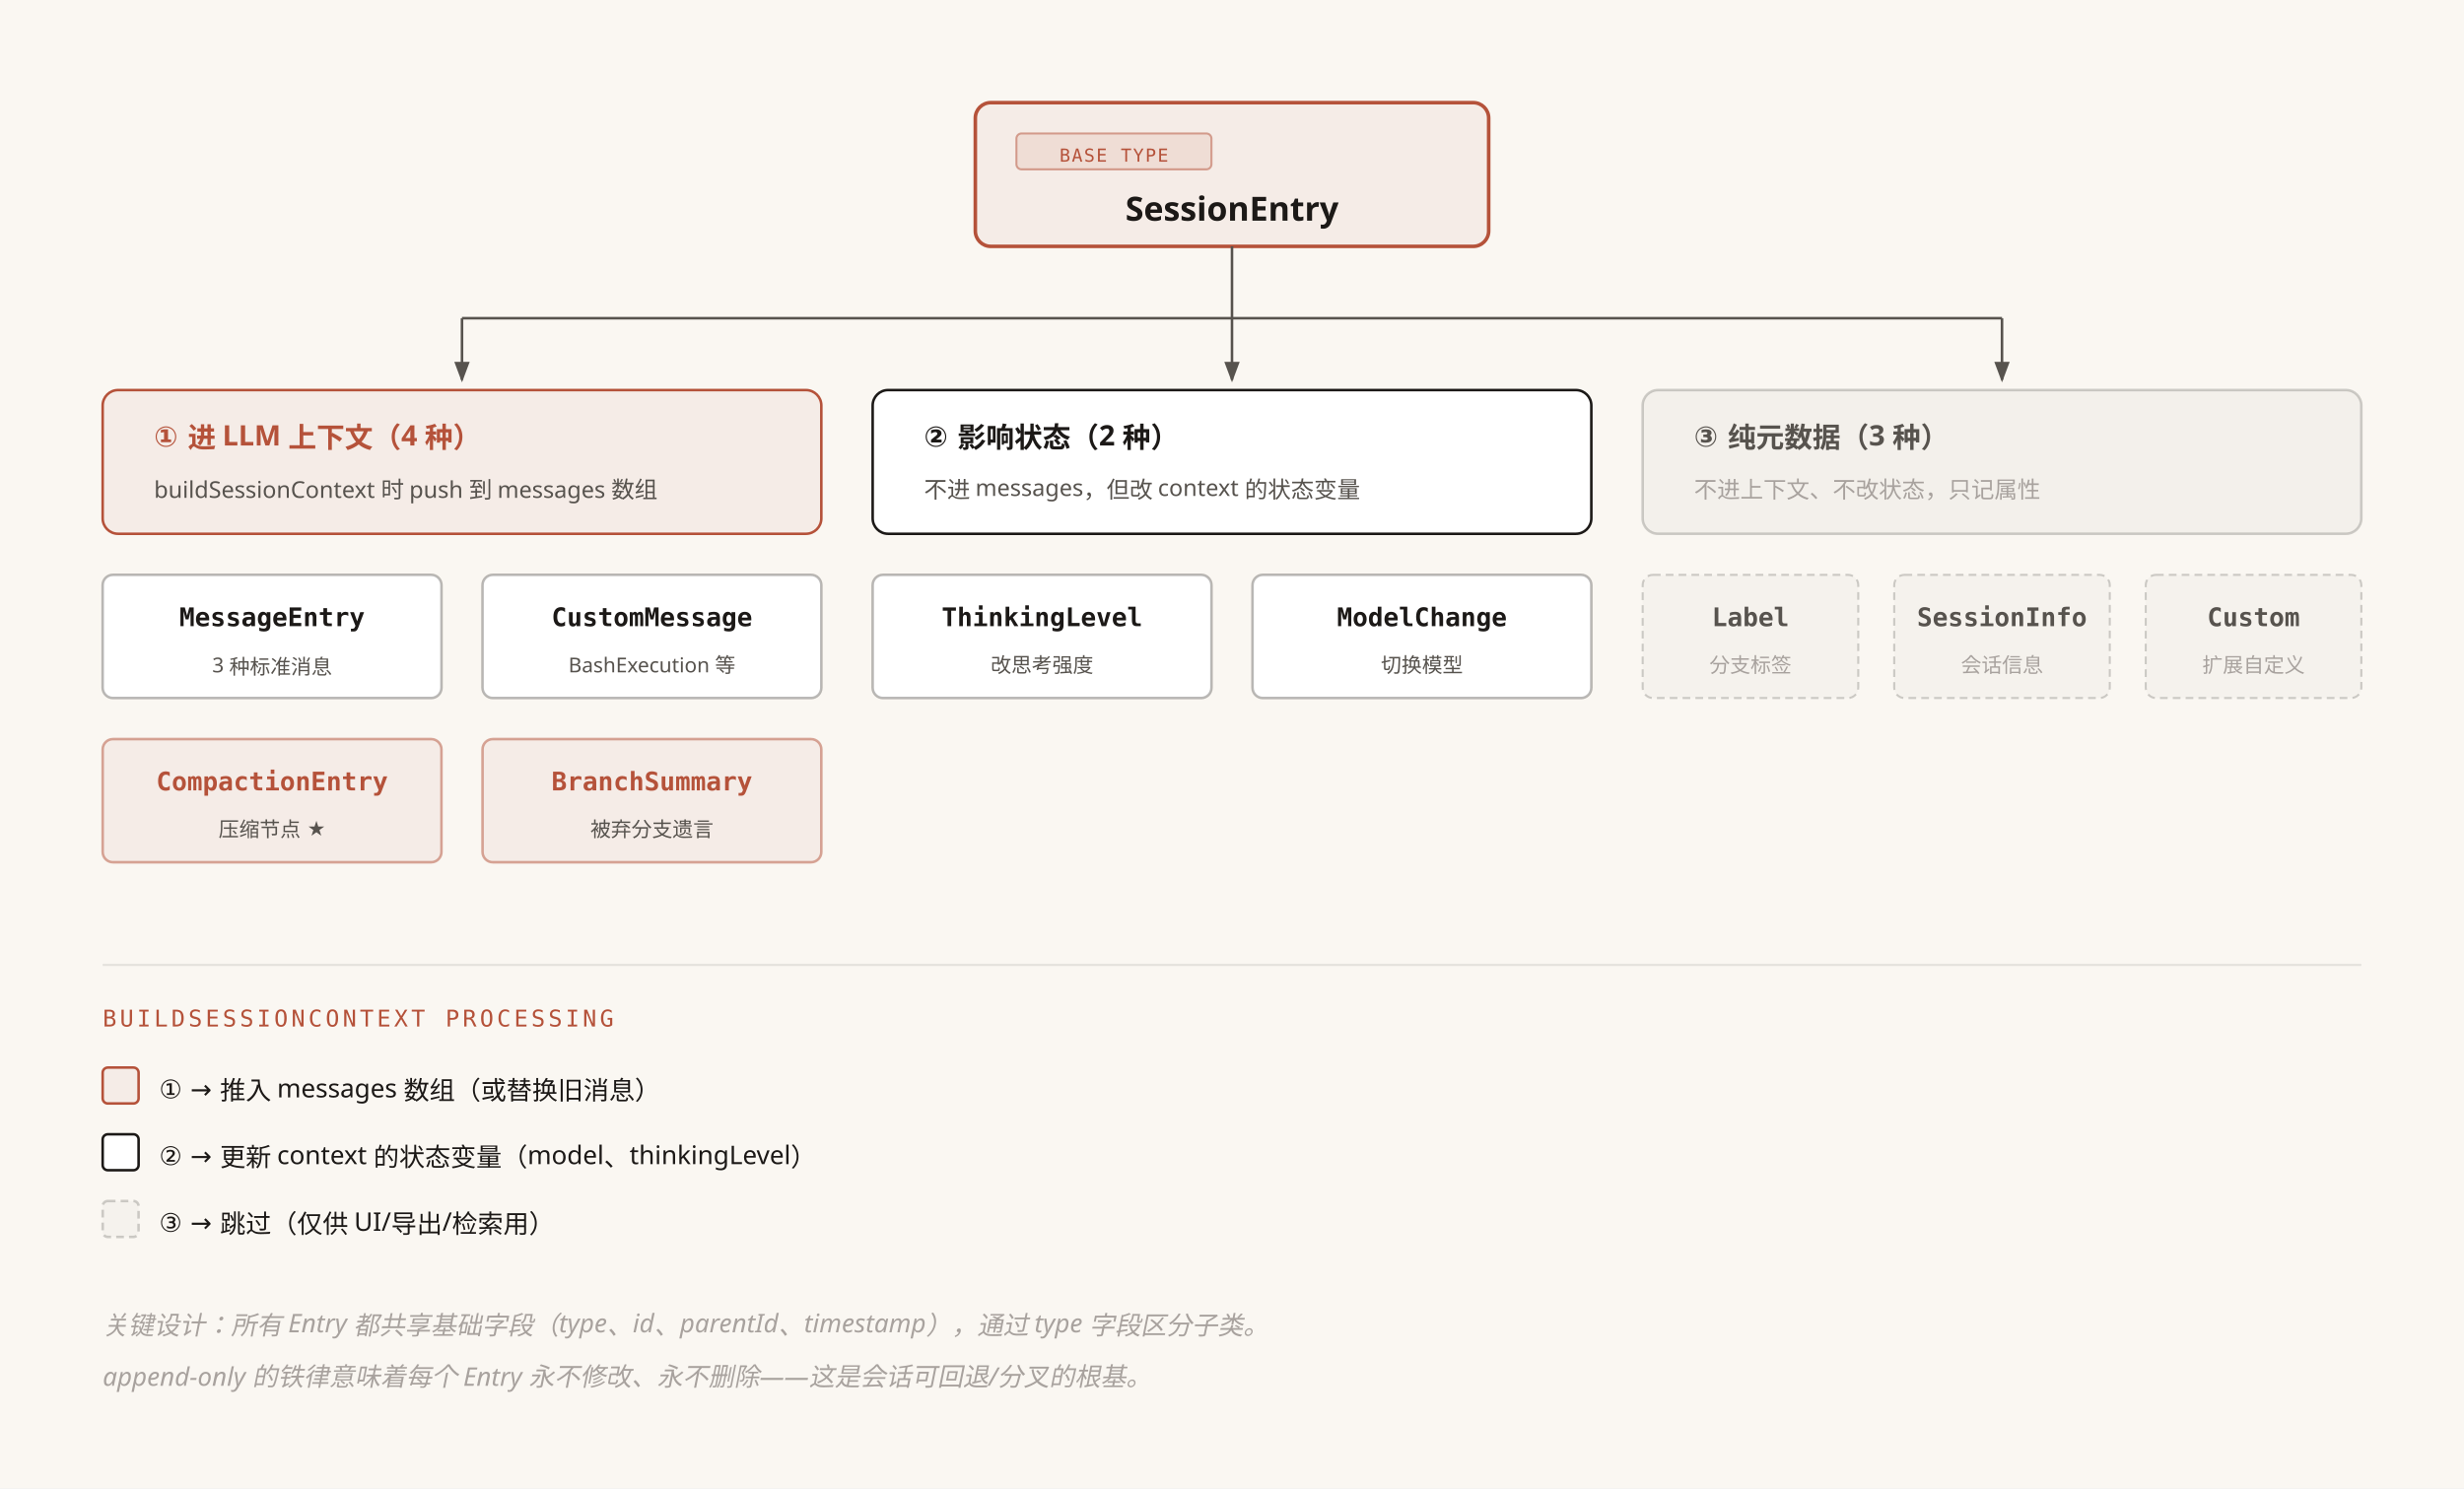
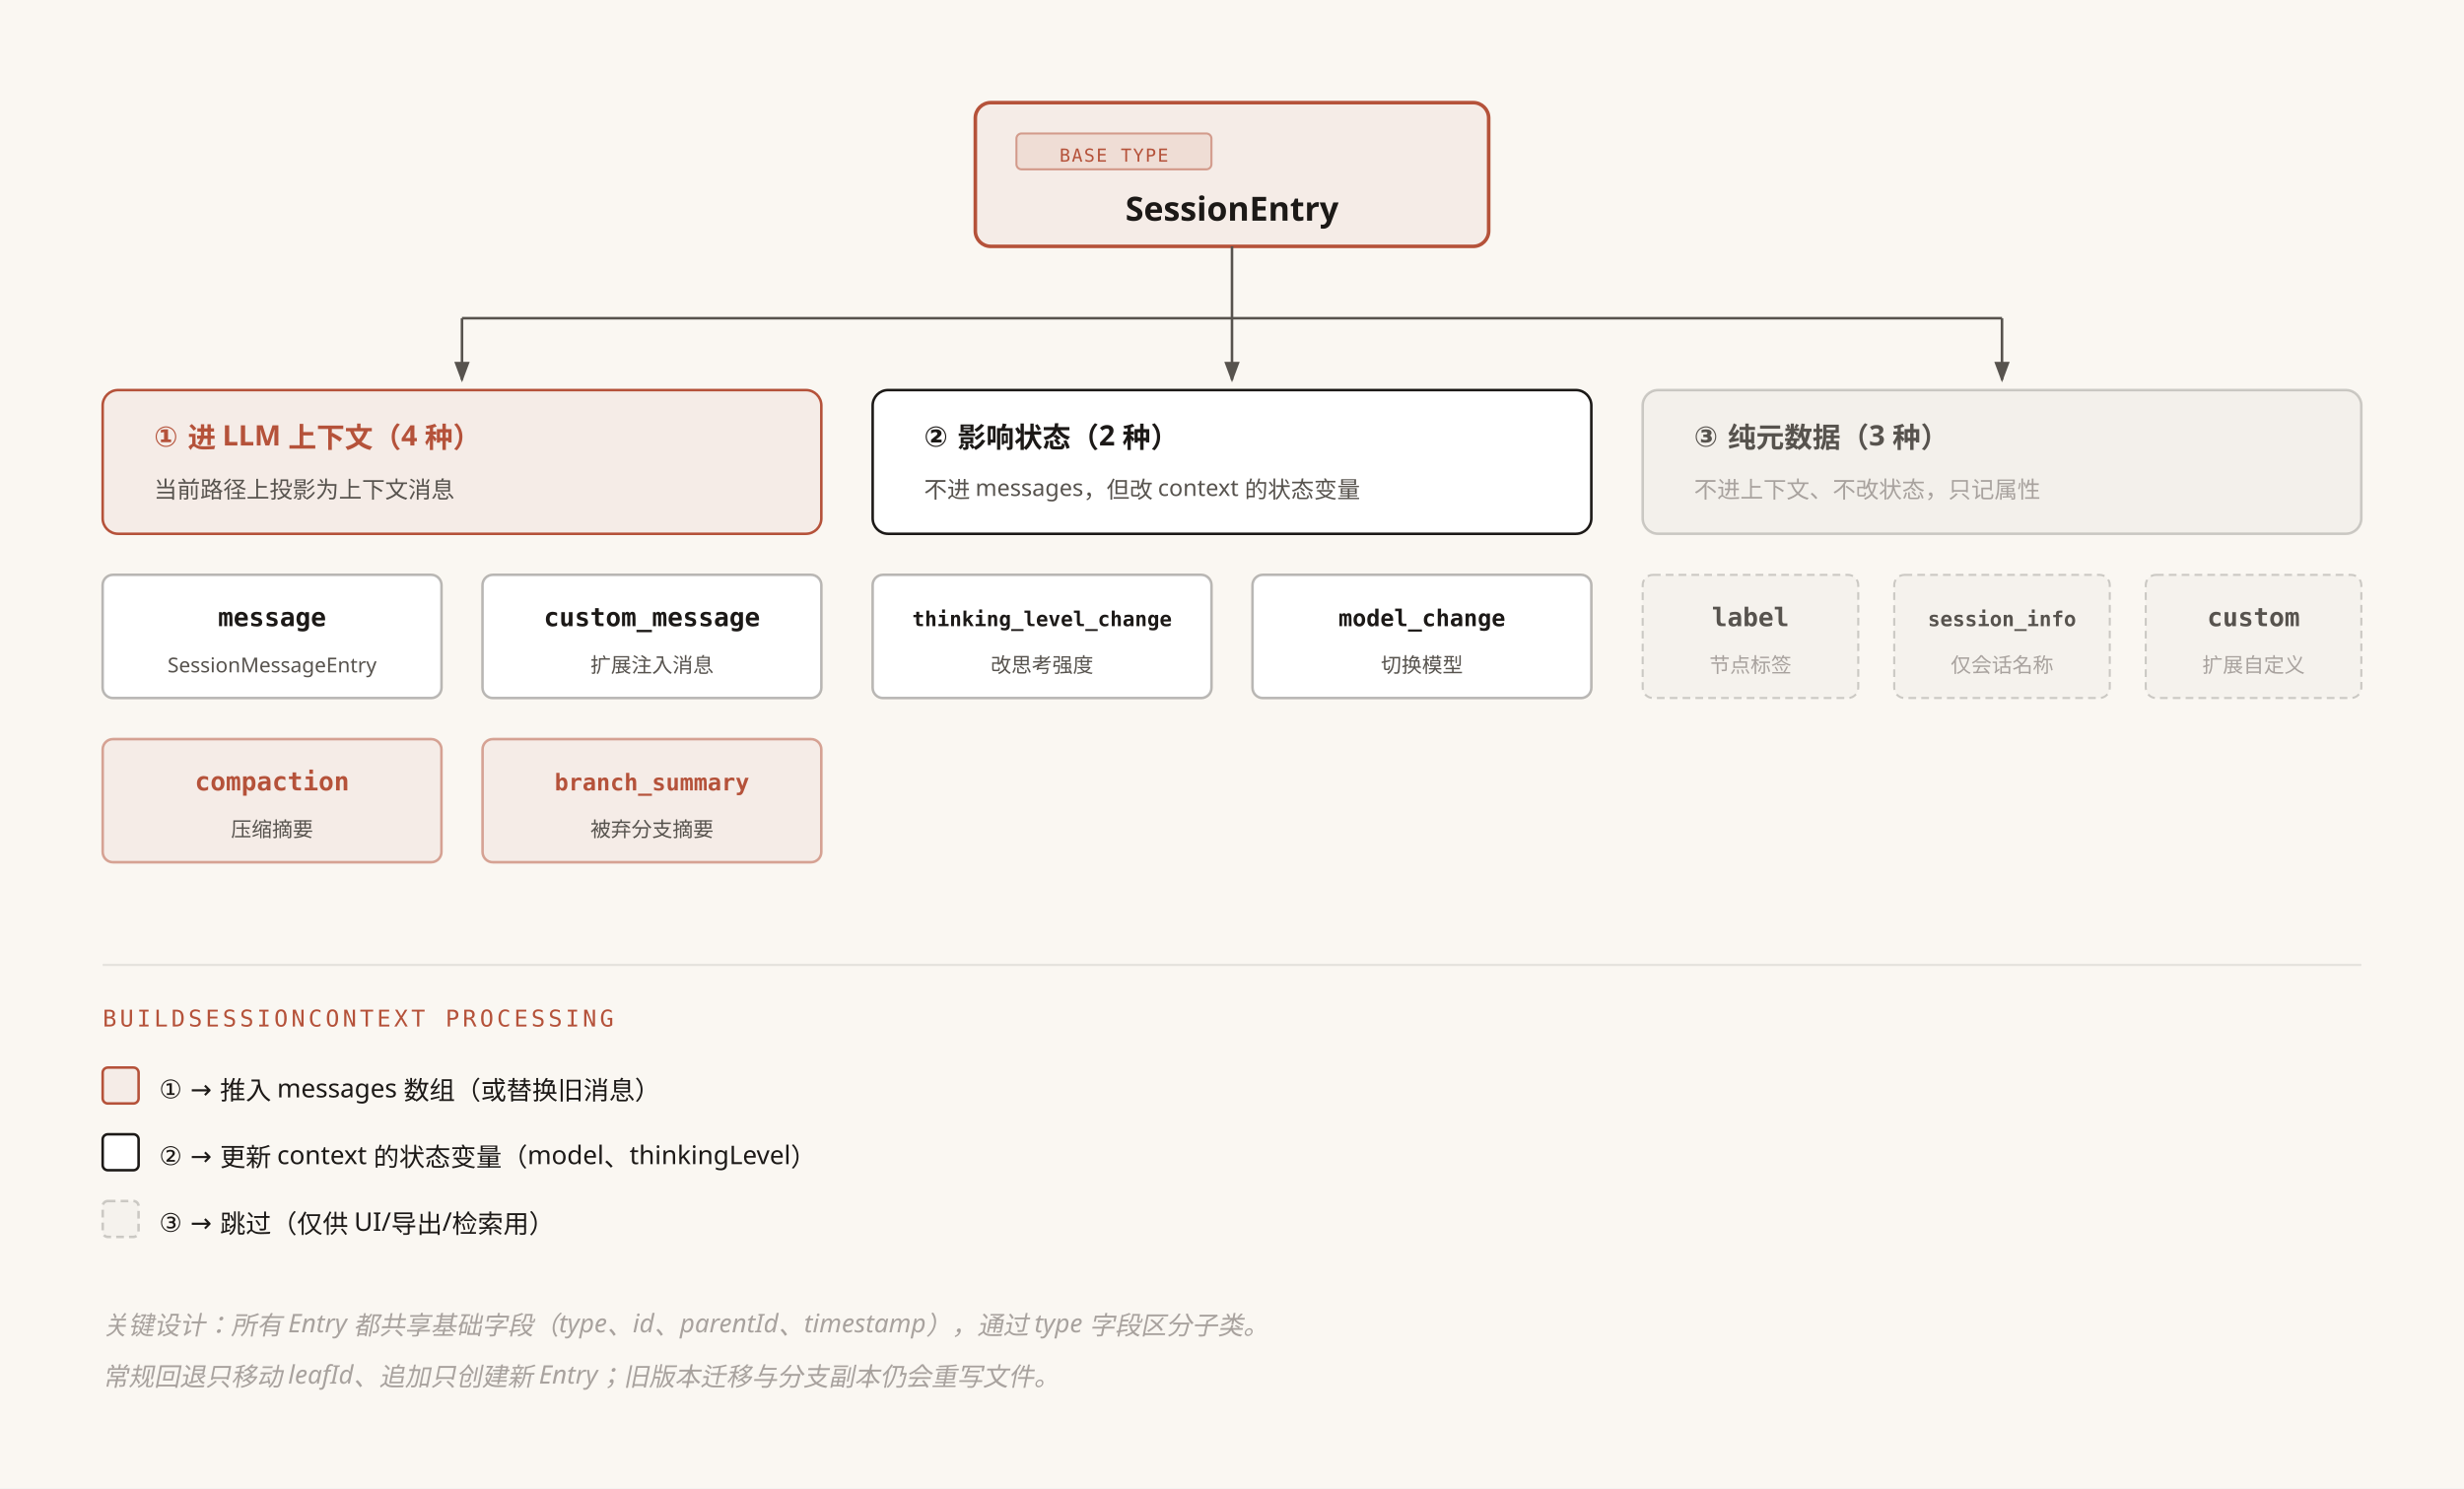
<svg xmlns="http://www.w3.org/2000/svg" viewBox="0 0 960 580">
  <defs>
    <marker id="arrow" markerWidth="8" markerHeight="6" refX="7" refY="3" orient="auto">
      <polygon points="0 0, 8 3, 0 6" fill="#57534e" />
    </marker>
  </defs>
  <rect width="960" height="580" fill="#faf7f2" />
  <rect x="380" y="40" width="200" height="56" rx="6" fill="rgba(181,82,58,0.06)" stroke="#b5523a" stroke-width="1.4" />
  <rect x="396" y="52" width="76" height="14" rx="2" fill="rgba(181,82,58,0.10)" stroke="rgba(181,82,58,0.50)" stroke-width="0.8" />
  <text x="434" y="63" fill="#b5523a" font-size="7" font-family="'Geist Mono', monospace" text-anchor="middle" letter-spacing="0.08em">BASE TYPE</text>
  <text x="480" y="86" fill="#1c1917" font-size="13" font-weight="600" font-family="'Geist', sans-serif" text-anchor="middle">SessionEntry</text>
  <line x1="480" y1="96" x2="480" y2="124" stroke="#57534e" stroke-width="1" />
  <line x1="180" y1="124" x2="780" y2="124" stroke="#57534e" stroke-width="1" />
  <line x1="180" y1="124" x2="180" y2="148" stroke="#57534e" stroke-width="1" marker-end="url(#arrow)" />
  <line x1="480" y1="124" x2="480" y2="148" stroke="#57534e" stroke-width="1" marker-end="url(#arrow)" />
  <line x1="780" y1="124" x2="780" y2="148" stroke="#57534e" stroke-width="1" marker-end="url(#arrow)" />
  <rect x="40" y="152" width="280" height="56" rx="6" fill="rgba(181,82,58,0.06)" stroke="#b5523a" stroke-width="1" />
  <text x="60" y="174" fill="#b5523a" font-size="11" font-weight="600" font-family="'Geist', sans-serif">① 进 LLM 上下文（4 种）</text>
-   <text x="60" y="194" fill="#57534e" font-size="9" font-family="'Geist', sans-serif">buildSessionContext 时 push 到 messages 数组</text>
+   <text x="60" y="194" fill="#57534e" font-size="9" font-family="'Geist', sans-serif">当前路径上投影为上下文消息</text>
  <g>
    <rect x="40" y="224" width="132" height="48" rx="4" fill="#ffffff" stroke="rgba(28,25,23,0.30)" stroke-width="1" />
-     <text x="106" y="244" fill="#1c1917" font-size="10" font-weight="600" font-family="'Geist Mono', monospace" text-anchor="middle">MessageEntry</text>
-     <text x="106" y="262" fill="#57534e" font-size="8" font-family="'Geist', sans-serif" text-anchor="middle">3 种标准消息</text>
+     <text x="106" y="244" fill="#1c1917" font-size="10" font-weight="600" font-family="'Geist Mono', monospace" text-anchor="middle">message</text>
+     <text x="106" y="262" fill="#57534e" font-size="8" font-family="'Geist', sans-serif" text-anchor="middle">SessionMessageEntry</text>
  </g>
  <g>
    <rect x="188" y="224" width="132" height="48" rx="4" fill="#ffffff" stroke="rgba(28,25,23,0.30)" stroke-width="1" />
-     <text x="254" y="244" fill="#1c1917" font-size="10" font-weight="600" font-family="'Geist Mono', monospace" text-anchor="middle">CustomMessage</text>
-     <text x="254" y="262" fill="#57534e" font-size="8" font-family="'Geist', sans-serif" text-anchor="middle">BashExecution 等</text>
+     <text x="254" y="244" fill="#1c1917" font-size="10" font-weight="600" font-family="'Geist Mono', monospace" text-anchor="middle">custom_message</text>
+     <text x="254" y="262" fill="#57534e" font-size="8" font-family="'Geist', sans-serif" text-anchor="middle">扩展注入消息</text>
  </g>
  <g>
    <rect x="40" y="288" width="132" height="48" rx="4" fill="rgba(181,82,58,0.06)" stroke="rgba(181,82,58,0.50)" stroke-width="1" />
-     <text x="106" y="308" fill="#b5523a" font-size="10" font-weight="600" font-family="'Geist Mono', monospace" text-anchor="middle">CompactionEntry</text>
-     <text x="106" y="326" fill="#57534e" font-size="8" font-family="'Geist', sans-serif" text-anchor="middle">压缩节点 ★</text>
+     <text x="106" y="308" fill="#b5523a" font-size="10" font-weight="600" font-family="'Geist Mono', monospace" text-anchor="middle">compaction</text>
+     <text x="106" y="326" fill="#57534e" font-size="8" font-family="'Geist', sans-serif" text-anchor="middle">压缩摘要</text>
  </g>
  <g>
    <rect x="188" y="288" width="132" height="48" rx="4" fill="rgba(181,82,58,0.06)" stroke="rgba(181,82,58,0.50)" stroke-width="1" />
-     <text x="254" y="308" fill="#b5523a" font-size="10" font-weight="600" font-family="'Geist Mono', monospace" text-anchor="middle">BranchSummary</text>
-     <text x="254" y="326" fill="#57534e" font-size="8" font-family="'Geist', sans-serif" text-anchor="middle">被弃分支遗言</text>
+     <text x="254" y="308" fill="#b5523a" font-size="9" font-weight="600" font-family="'Geist Mono', monospace" text-anchor="middle">branch_summary</text>
+     <text x="254" y="326" fill="#57534e" font-size="8" font-family="'Geist', sans-serif" text-anchor="middle">被弃分支摘要</text>
  </g>
  <rect x="340" y="152" width="280" height="56" rx="6" fill="#ffffff" stroke="#1c1917" stroke-width="1" />
  <text x="360" y="174" fill="#1c1917" font-size="11" font-weight="600" font-family="'Geist', sans-serif">② 影响状态（2 种）</text>
  <text x="360" y="194" fill="#57534e" font-size="9" font-family="'Geist', sans-serif">不进 messages，但改 context 的状态变量</text>
  <g>
    <rect x="340" y="224" width="132" height="48" rx="4" fill="#ffffff" stroke="rgba(28,25,23,0.30)" stroke-width="1" />
-     <text x="406" y="244" fill="#1c1917" font-size="10" font-weight="600" font-family="'Geist Mono', monospace" text-anchor="middle">ThinkingLevel</text>
+     <text x="406" y="244" fill="#1c1917" font-size="8" font-weight="600" font-family="'Geist Mono', monospace" text-anchor="middle">thinking_level_change</text>
    <text x="406" y="262" fill="#57534e" font-size="8" font-family="'Geist', sans-serif" text-anchor="middle">改思考强度</text>
  </g>
  <g>
    <rect x="488" y="224" width="132" height="48" rx="4" fill="#ffffff" stroke="rgba(28,25,23,0.30)" stroke-width="1" />
-     <text x="554" y="244" fill="#1c1917" font-size="10" font-weight="600" font-family="'Geist Mono', monospace" text-anchor="middle">ModelChange</text>
+     <text x="554" y="244" fill="#1c1917" font-size="9" font-weight="600" font-family="'Geist Mono', monospace" text-anchor="middle">model_change</text>
    <text x="554" y="262" fill="#57534e" font-size="8" font-family="'Geist', sans-serif" text-anchor="middle">切换模型</text>
  </g>
  <rect x="640" y="152" width="280" height="56" rx="6" fill="rgba(28,25,23,0.03)" stroke="rgba(28,25,23,0.20)" stroke-width="1" />
  <text x="660" y="174" fill="#57534e" font-size="11" font-weight="600" font-family="'Geist', sans-serif">③ 纯元数据（3 种）</text>
  <text x="660" y="194" fill="#a8a29e" font-size="9" font-family="'Geist', sans-serif">不进上下文、不改状态，只记属性</text>
  <g>
    <rect x="640" y="224" width="84" height="48" rx="4" fill="rgba(28,25,23,0.02)" stroke="rgba(28,25,23,0.20)" stroke-width="0.8" stroke-dasharray="3,2" />
-     <text x="682" y="244" fill="#57534e" font-size="10" font-weight="600" font-family="'Geist Mono', monospace" text-anchor="middle">Label</text>
-     <text x="682" y="262" fill="#a8a29e" font-size="8" font-family="'Geist', sans-serif" text-anchor="middle">分支标签</text>
+     <text x="682" y="244" fill="#57534e" font-size="10" font-weight="600" font-family="'Geist Mono', monospace" text-anchor="middle">label</text>
+     <text x="682" y="262" fill="#a8a29e" font-size="8" font-family="'Geist', sans-serif" text-anchor="middle">节点标签</text>
  </g>
  <g>
    <rect x="738" y="224" width="84" height="48" rx="4" fill="rgba(28,25,23,0.02)" stroke="rgba(28,25,23,0.20)" stroke-width="0.8" stroke-dasharray="3,2" />
-     <text x="780" y="244" fill="#57534e" font-size="10" font-weight="600" font-family="'Geist Mono', monospace" text-anchor="middle">SessionInfo</text>
-     <text x="780" y="262" fill="#a8a29e" font-size="8" font-family="'Geist', sans-serif" text-anchor="middle">会话信息</text>
+     <text x="780" y="244" fill="#57534e" font-size="8" font-weight="600" font-family="'Geist Mono', monospace" text-anchor="middle">session_info</text>
+     <text x="780" y="262" fill="#a8a29e" font-size="8" font-family="'Geist', sans-serif" text-anchor="middle">仅会话名称</text>
  </g>
  <g>
    <rect x="836" y="224" width="84" height="48" rx="4" fill="rgba(28,25,23,0.02)" stroke="rgba(28,25,23,0.20)" stroke-width="0.8" stroke-dasharray="3,2" />
-     <text x="878" y="244" fill="#57534e" font-size="10" font-weight="600" font-family="'Geist Mono', monospace" text-anchor="middle">Custom</text>
+     <text x="878" y="244" fill="#57534e" font-size="10" font-weight="600" font-family="'Geist Mono', monospace" text-anchor="middle">custom</text>
    <text x="878" y="262" fill="#a8a29e" font-size="8" font-family="'Geist', sans-serif" text-anchor="middle">扩展自定义</text>
  </g>
  <line x1="40" y1="376" x2="920" y2="376" stroke="rgba(28,25,23,0.10)" stroke-width="0.8" />
  <text x="40" y="400" fill="#b5523a" font-size="9" font-family="'Geist Mono', monospace" letter-spacing="0.14em">BUILDSESSIONCONTEXT PROCESSING</text>
  <g transform="translate(40, 416)">
    <rect x="0" y="0" width="14" height="14" rx="2" fill="rgba(181,82,58,0.06)" stroke="#b5523a" stroke-width="1" />
    <text x="22" y="12" fill="#1c1917" font-size="10" font-family="'Geist', sans-serif">① → 推入 messages 数组（或替换旧消息）</text>
  </g>
  <g transform="translate(40, 442)">
    <rect x="0" y="0" width="14" height="14" rx="2" fill="#ffffff" stroke="#1c1917" stroke-width="1" />
    <text x="22" y="12" fill="#1c1917" font-size="10" font-family="'Geist', sans-serif">② → 更新 context 的状态变量（model、thinkingLevel）</text>
  </g>
  <g transform="translate(40, 468)">
    <rect x="0" y="0" width="14" height="14" rx="2" fill="rgba(28,25,23,0.02)" stroke="rgba(28,25,23,0.20)" stroke-width="1" stroke-dasharray="3,2" />
    <text x="22" y="12" fill="#1c1917" font-size="10" font-family="'Geist', sans-serif">③ → 跳过（仅供 UI/导出/检索用）</text>
  </g>
  <text x="40" y="520" fill="#a8a29e" font-size="10" font-family="'Geist', sans-serif" font-style="italic">
      关键设计：所有 Entry 都共享基础字段（type、id、parentId、timestamp），通过 type 字段区分子类。
    </text>
  <text x="40" y="540" fill="#a8a29e" font-size="10" font-family="'Geist', sans-serif" font-style="italic">
-       append-only 的铁律意味着每个 Entry 永不修改、永不删除——这是会话可回退/分叉的根基。
+       常规回退只移动 leafId、追加只创建新 Entry；旧版本迁移与分支副本仍会重写文件。
    </text>
</svg>
